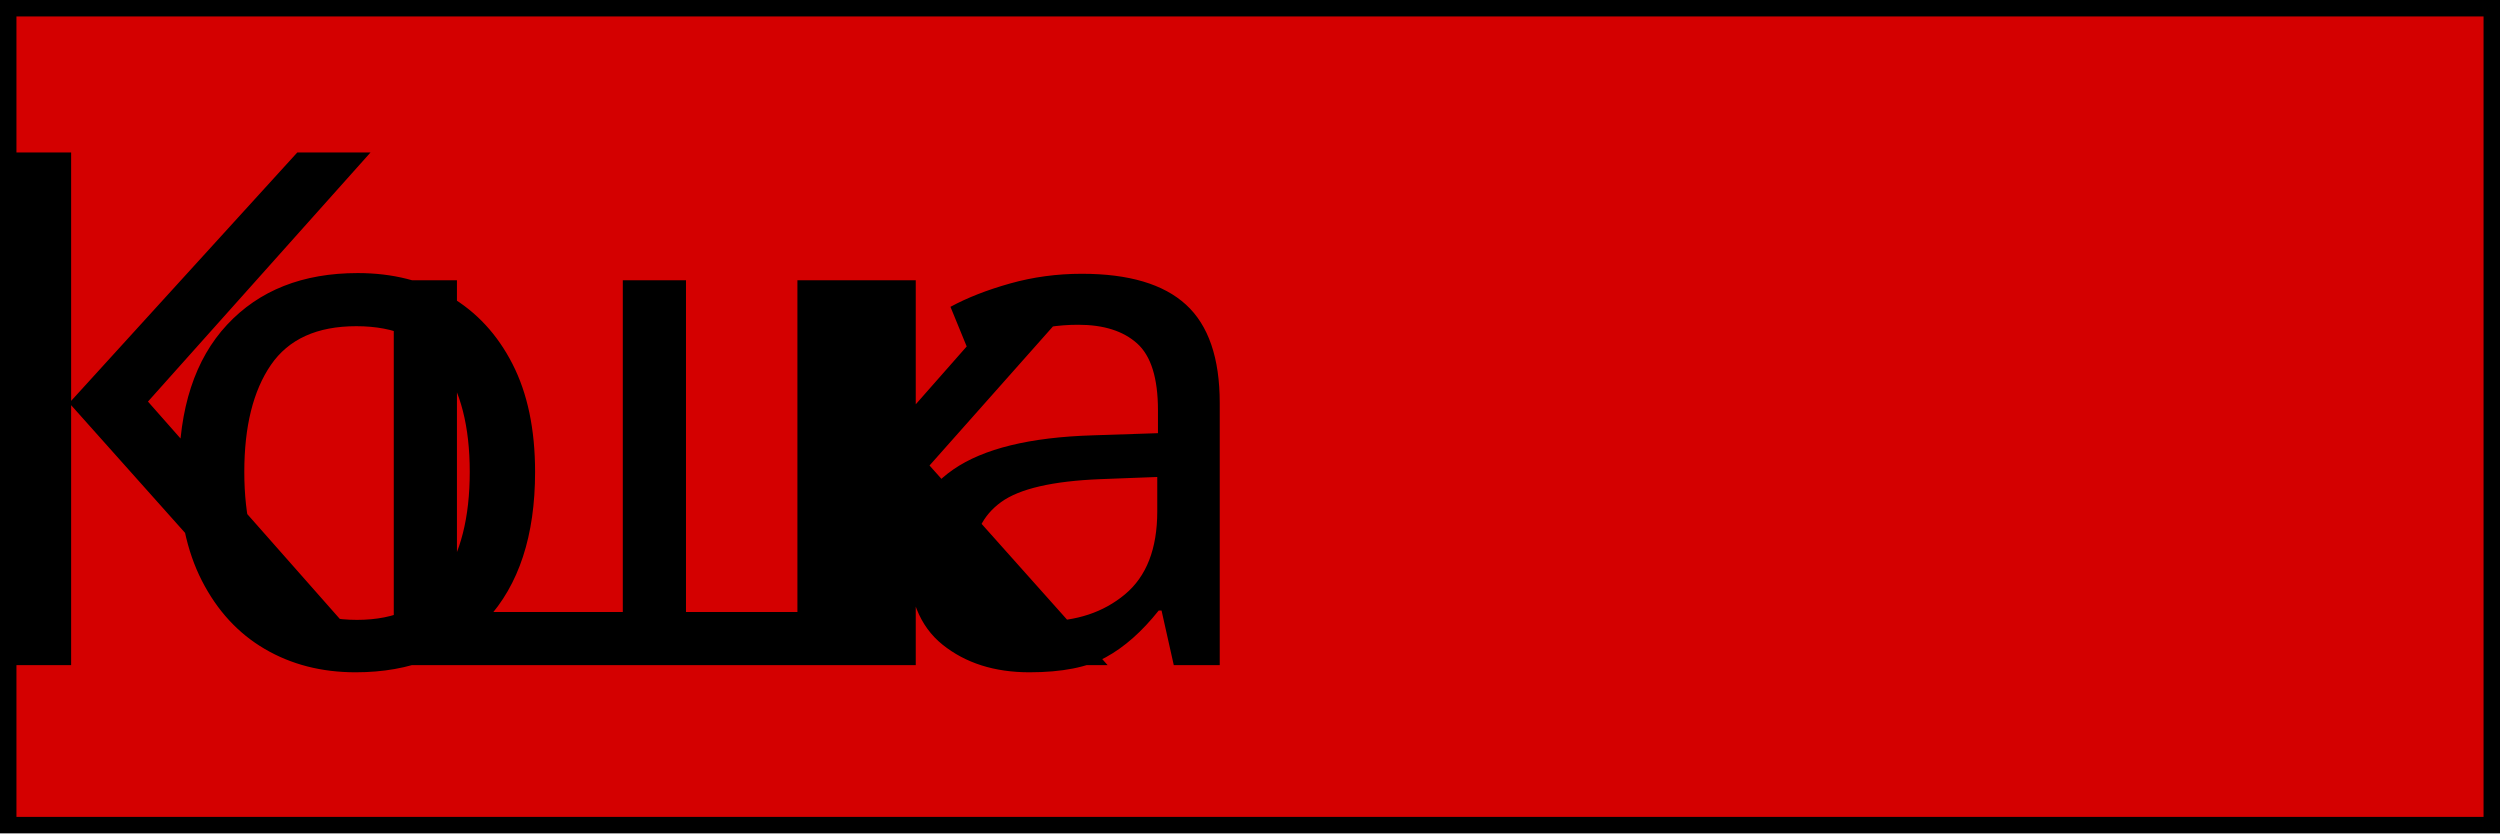
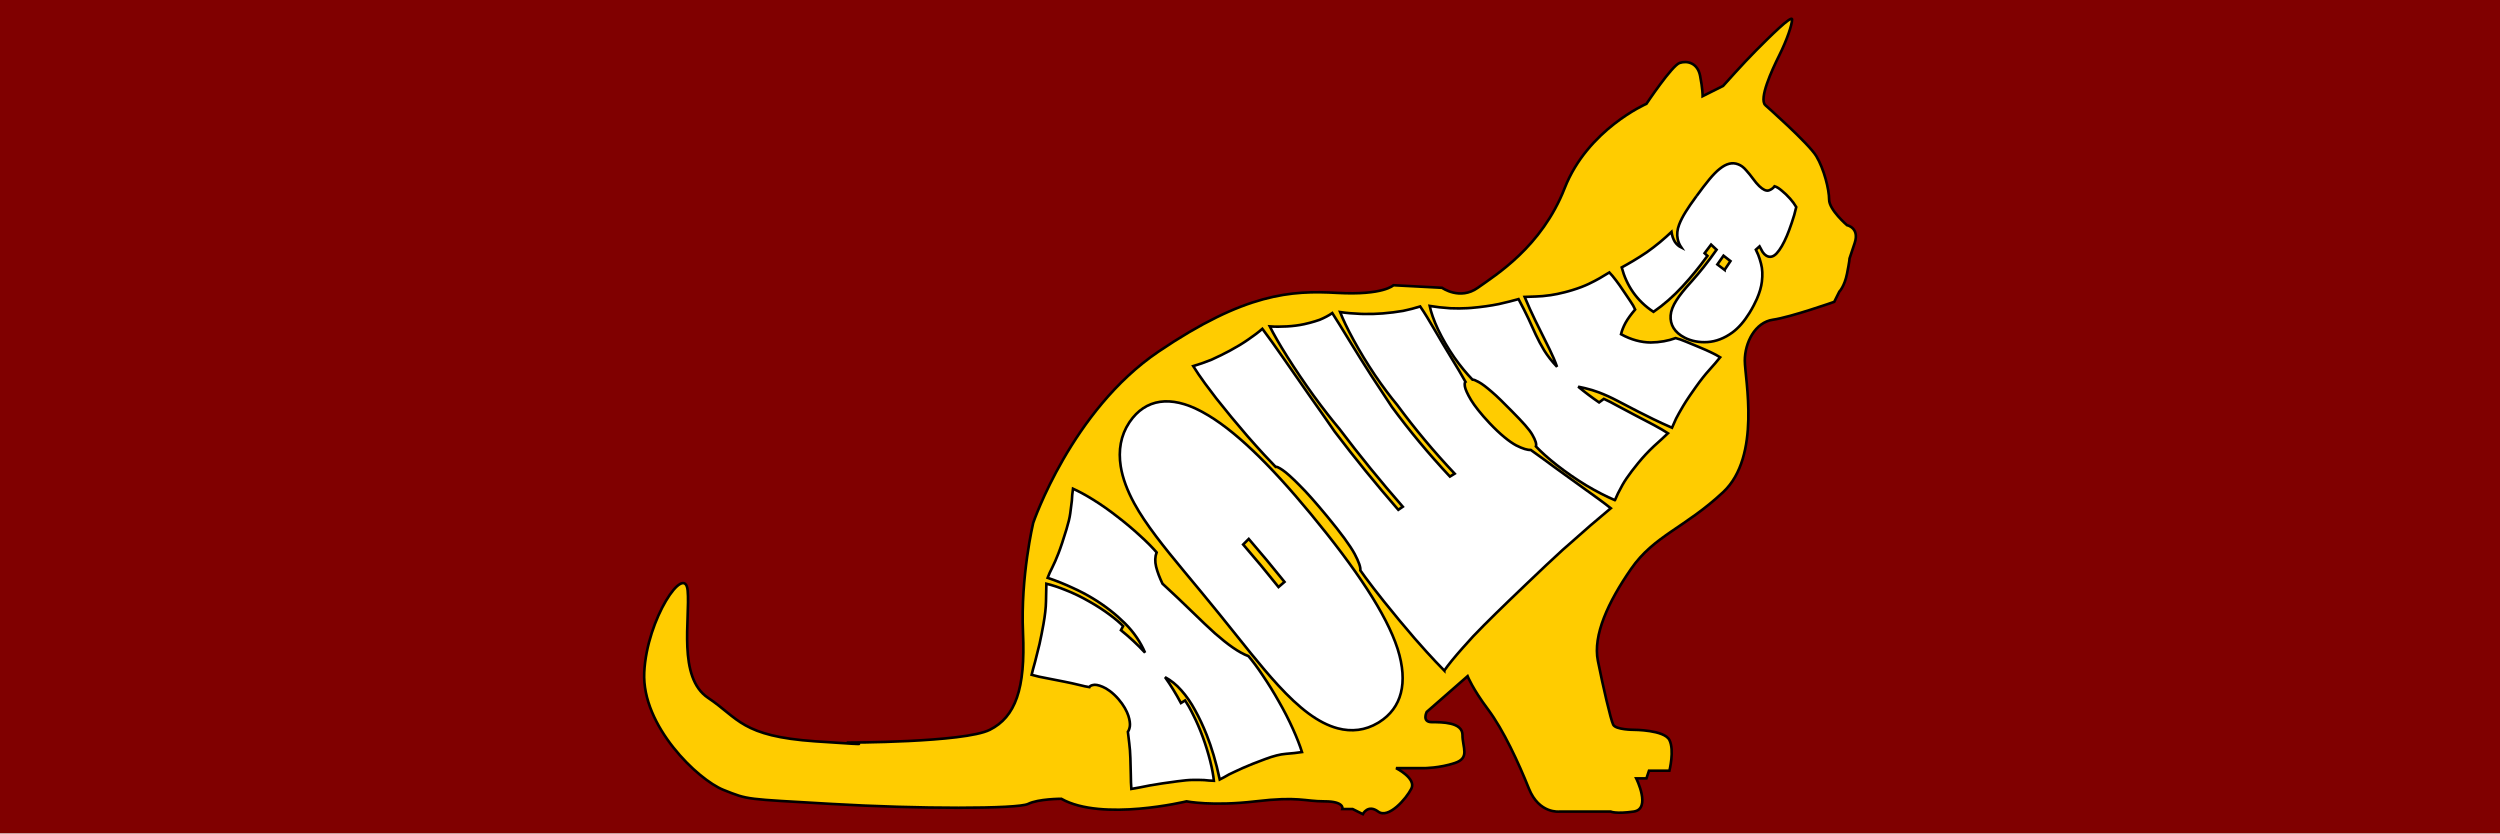
<svg xmlns="http://www.w3.org/2000/svg" width="1500" height="500" viewBox="0 0 1500 500" version="1.1" id="svg5">
-   <defs id="defs2" />
+   <defs id="defs2">
+     </defs>
  <g id="layer1">
-     <rect style="fill:#d40000;stroke:#000000;stroke-width:9.868;stroke-miterlimit:4;stroke-dasharray:none" id="rect155" width="1490.132" height="490.132" x="4.934" y="4.934" />
-     <text xml:space="preserve" style="font-style:normal;font-weight:normal;font-size:40px;line-height:1.25;font-family:sans-serif;letter-spacing:0px;fill:#000000;fill-opacity:1;stroke:none" x="703.299" y="248.687" id="text4617">
-       <tspan x="703.299" y="248.687" id="tspan6703" />
+     <rect style="fill:#800000;stroke:none;stroke-width:14.39;stroke-dasharray:none" id="rect3320" width="1500" height="500" x="0" y="0" />
+     <text xml:space="preserve" style="font-size:126.449px;fill:none;stroke:#000000;stroke-width:0;stroke-dasharray:none" x="360.779" y="172.811" id="text3139">
+       <tspan id="tspan3137" x="360.779" y="172.811" style="font-style:normal;font-variant:normal;font-weight:bold;font-stretch:normal;font-family:'Fredoka One';-inkscape-font-specification:'Fredoka One';text-align:center;text-anchor:middle;fill:#000000;stroke-width:0;stroke-dasharray:none" />
    </text>
-     <text xml:space="preserve" style="font-style:normal;font-weight:normal;font-size:430.816px;line-height:1.25;font-family:sans-serif;letter-spacing:-144.686px;fill:#000000;fill-opacity:1;stroke:none;stroke-width:10.77" x="-37.883" y="399.062" id="text2211">
-       <tspan id="tspan2209" x="-37.883" y="399.062" style="font-style:normal;font-variant:normal;font-weight:normal;font-stretch:normal;font-family:'Rampart One';-inkscape-font-specification:'Rampart One';fill:#000000;stroke:none;stroke-width:10.77" dx="0">Кошка </tspan>
-     </text>
+     <g id="g4419" transform="matrix(1.053579,0,0,1.053579,-40.20566,-13.08611)">
+       <path d="m 1043.447,72.267 c 0,0 24.736,21.828 29.102,29.111 4.366,7.273 7.276,18.908 7.276,24.73 0,5.822 10.186,14.555 10.186,14.555 0,0 7.275,1.451 4.365,10.184 -2.91,8.733 -2.91,8.733 -2.91,8.733 0,0 0,1.451 -1.454,8.728 -1.456,7.275 -4.366,10.185 -4.366,10.185 l -2.91,5.821 c 0,0 -24.736,8.73 -34.922,10.185 -10.186,1.456 -16.006,13.096 -16.006,23.282 0,10.185 9.458,54.566 -12.368,74.937 -21.827,20.372 -39.288,24.737 -52.384,43.655 -13.096,18.917 -21.826,37.834 -18.916,52.38 2.91,14.555 7.276,33.472 8.73,36.384 1.456,2.902 11.641,2.902 11.641,2.902 0,0 17.461,0 20.371,5.822 2.91,5.822 0,17.466 0,17.466 h -11.64 l -1.456,4.362 h -5.82 c 0,0 8.731,17.466 -1.454,18.917 -10.186,1.451 -13.096,0 -13.096,0 h -7.276 -21.826 c 0,0 -11.64,1.451 -17.462,-13.095 -5.82,-14.555 -14.55,-33.472 -23.281,-45.107 -8.73,-11.644 -11.64,-18.917 -11.64,-18.917 l -23.282,20.368 c 0,0 -2.91,5.822 2.91,5.822 5.82,0 17.462,0 17.462,7.273 0,7.282 4.365,13.095 -4.366,16.006 -8.73,2.911 -17.461,2.911 -17.461,2.911 h -16.007 c 0,0 11.641,5.822 8.731,11.644 -2.91,5.822 -13.096,17.457 -18.916,13.095 -5.821,-4.362 -8.73,1.451 -8.73,1.451 l -5.821,-2.902 h -5.82 c 0,0 1.456,-4.371 -10.186,-4.371 -11.64,0 -14.551,-2.911 -39.287,0 -24.736,2.911 -39.287,0 -39.287,0 0,0 -48.018,11.644 -71.3,-1.451 0,0 -13.096,0 -18.916,2.911 -5.82,2.911 -62.569,2.911 -112.042,0 -49.473,-2.911 -46.908,-2.176 -61.459,-7.989 -14.551,-5.822 -46.563,-36.384 -45.108,-66.935 1.455,-30.561 23.281,-62.574 24.736,-46.567 1.456,16.006 -5.82,49.479 11.641,61.113 17.461,11.644 18.916,21.828 61.114,24.739 42.198,2.911 17.806,0.716 17.806,0.716 0,0 66.934,0 81.485,-7.282 14.552,-7.273 20.372,-23.279 18.916,-55.291 -1.455,-32.012 5.82,-62.567 5.82,-62.567 0,0 21.826,-64.023 71.3,-97.491 49.473,-33.467 75.665,-34.922 101.856,-33.467 26.192,1.455 32.012,-4.366 32.012,-4.366 l 27.646,1.455 c 0,0 10.186,7.276 20.372,0 10.186,-7.275 36.377,-23.278 49.473,-56.75 13.096,-33.463 46.563,-48.018 46.563,-48.018 0,0 14.552,-21.819 18.916,-23.279 4.366,-1.451 10.186,0 11.64,7.273 1.456,7.282 1.456,11.644 1.456,11.644 l 11.641,-5.822 c 0,0 11.64,-13.095 18.915,-20.368 7.276,-7.282 20.372,-20.377 20.372,-17.466 0,2.911 -2.91,11.644 -7.276,20.377 -4.366,8.724 -11.64,24.73 -8.003,28.366" style="fill:#ffcc00;fill-opacity:1;fill-rule:nonzero;stroke:#000000;stroke-width:1.5;stroke-dasharray:none" id="path46" />
+       <g aria-label="Кошка" transform="rotate(-38.51184,9.875356,5.07525)" id="text2699" style="font-size:91.723px;font-family:Oi;-inkscape-font-specification:Oi;text-align:center;text-anchor:middle;fill:#ffffff;stroke:#000000;stroke-width:1.5;stroke-dasharray:none">
+         <path d="m 251.813,781.166 c 1.277,-1.925 2.901,-4.042 4.852,-6.575 1.92,-2.493 3.805,-4.957 5.59,-7.419 1.887,-2.511 3.486,-4.884 4.858,-7.145 1.416,-2.243 2.494,-4.078 3.413,-5.528 0.881,-0.261 1.853,-0.845 2.866,-1.788 1.028,-1.01 2.143,-2.771 3.066,-5.259 0.925,-2.531 1.666,-6.302 1.462,-10.944 -0.221,-5.035 -1.454,-8.834 -2.693,-11.044 -1.243,-2.351 -2.564,-3.728 -3.62,-4.175 -1.057,-0.55 -1.88,-0.65 -2.414,-0.364 -1.043,-1.082 -2.223,-2.605 -3.812,-4.661 -1.579,-2.045 -3.357,-4.253 -5.414,-6.669 -2.059,-2.509 -4.232,-5.023 -6.386,-7.515 -2.256,-2.595 -4.196,-4.914 -5.74,-7.119 1.546,-1.211 3.647,-2.789 6.207,-4.615 2.437,-1.871 5.302,-4.075 8.256,-6.325 2.934,-2.382 5.859,-4.856 8.785,-7.444 3.804,-3.365 6.862,-6.394 9.188,-9.226 2.39,-2.89 4.509,-5.437 6.44,-7.748 1.996,2.54 4.257,5.919 6.563,10.082 2.303,4.013 4.416,8.393 6.268,13.101 1.901,4.671 3.361,9.138 4.464,13.327 1.061,4.043 1.632,7.308 1.87,9.58 -0.807,0.354 -1.611,0.71 -2.414,1.066 1.378,6.143 2.306,12.325 2.785,18.544 1.711,-6.207 2.259,-13.088 1.433,-20.194 -0.824,-7.093 -2.577,-14.738 -5.516,-22.621 -1.378,-3.696 -3.101,-7.657 -5.238,-11.811 -2.086,-4.191 -4.578,-8.635 -7.557,-13.264 1.645,-0.992 3.5,-1.957 5.555,-2.865 1.101,-0.496 2.338,-1.115 3.719,-1.852 1.268,-0.677 2.652,-1.45 4.161,-2.319 3.233,-1.871 7.217,-4.505 12.192,-7.925 3.044,-2.092 5.481,-3.979 7.325,-5.751 1.897,-1.805 3.609,-3.469 5.135,-5.006 1.469,-1.692 3.07,-3.364 4.802,-5.003 1.599,3.073 3.356,7.142 5.147,12.166 1.794,5.031 3.385,10.43 4.748,16.158 1.38,5.535 2.472,10.994 3.304,16.326 0.884,5.297 1.35,9.8 1.495,13.38 -2.253,1.33 -4.018,3.446 -5.337,6.268 -1.268,2.809 -2.297,6.061 -3.148,9.754 2.757,17.357 4.073,30.949 5.767,40.733 1.756,9.65 3.818,16.994 6.851,22.075 0.125,3.578 10e-4,8.17 -0.476,13.671 -0.422,5.518 -1.102,11.327 -2.08,17.379 -0.894,5.891 -2.043,11.609 -3.438,17.111 -1.393,5.495 -2.824,10.036 -4.174,13.55 -2.37,-1.37 -4.952,-2.998 -7.733,-4.885 -2.792,-1.894 -6.368,-3.472 -10.789,-4.924 -5.553,-1.824 -9.995,-3.218 -13.491,-4.087 -1.891,-0.465 -3.553,-0.877 -5.069,-1.241 -1.239,-0.297 -2.347,-0.555 -3.336,-0.769 -2.184,-0.307 -4.173,-0.659 -5.952,-1.027 2.359,-4.728 4.301,-9.096 5.904,-13.041 1.654,-4.081 2.976,-7.867 4.028,-11.304 1.659,-5.425 2.843,-10.542 3.645,-15.28 0.882,-4.863 1.157,-9.489 0.913,-13.746 -0.194,-4.26 -1.083,-8.179 -2.586,-11.623 -0.327,5.684 -1.02,11.402 -2.079,17.155 0.924,0.11 1.851,0.216 2.782,0.32 -0.195,2.284 -0.665,5.49 -1.545,9.455 -0.833,3.996 -1.979,8.347 -3.517,12.992 -1.54,4.651 -3.289,9.109 -5.199,13.343 -1.906,4.225 -3.776,7.662 -5.415,10.22 -1.399,-1.185 -2.752,-2.437 -4.058,-3.747 -1.319,-1.161 -2.94,-2.48 -4.88,-4.002 -1.897,-1.502 -4.409,-3.116 -7.604,-5.028 -5.286,-3.163 -9.786,-5.803 -13.606,-7.844 -3.809,-1.9 -7.047,-3.672 -9.522,-5.033 0,0 -2e-5,-10e-6 -2e-5,-10e-6 z" id="path3244" style="fill:#ffffff;stroke:#000000;stroke-width:1.5;stroke-dasharray:none" />
+         <path d="m 385.162,839.203 c -8.329,-1.122 -14.999,-5.261 -19.903,-11.862 -6.86,-9.236 -10.012,-22.717 -11.273,-40.297 -1.085,-14.969 -0.799,-31.998 -0.959,-52.902 -0.172,-22.523 -1.038,-41.094 -0.613,-56.752 0.219,-8.31 0.79,-15.731 1.946,-22.389 1.449,-8.219 3.735,-15.372 7.118,-21.351 4.5,-7.954 10.955,-13.796 19.37,-16.497 0.117,-0.038 0.234,-0.074 0.351,-0.111 15.368,-4.759 27.805,2.706 35.553,20.46 0.144,0.331 0.287,0.666 0.429,1.005 7.806,18.358 11.422,46.581 12.1,83.489 0.759,41.273 -1.878,71.792 -9.06,90.973 -0.059,0.157 -0.118,0.313 -0.177,0.468 -7.202,18.637 -19.005,27.514 -34.042,25.867 -0.278,-0.03 -0.558,-0.065 -0.838,-0.102 z m 3.835,-95.797 c 0.766,-0.032 1.533,-0.064 2.3,-0.094 0.728,-0.028 1.456,-0.056 2.184,-0.083 -0.036,-10.627 -0.265,-21.237 -0.688,-31.828 -0.727,0.079 -1.454,0.159 -2.18,0.241 -0.766,0.087 -1.53,0.176 -2.295,0.268 0.439,10.477 0.666,20.976 0.679,31.496 z" id="path3246" style="fill:#ffffff;stroke:#000000;stroke-width:1.5;stroke-dasharray:none" />
+         <path d="m 433.226,839.411 c -0.482,-4.492 -0.892,-9.42 -1.239,-14.798 -0.203,-3.156 -0.385,-6.464 -0.546,-9.925 -0.374,-9.327 -0.558,-18.529 -0.579,-27.442 -0.016,-6.705 0.072,-12.568 0.262,-17.553 0,0 0,0 0,0 0.063,-1.658 0.138,-3.22 0.223,-4.688 1.26,-1.199 2.365,-4.325 3.311,-9.386 0.944,-5.27 1.279,-13.98 1.063,-26.176 -0.183,-10.363 -0.605,-18.392 -1.299,-24.103 -0.642,-5.914 -1.342,-10.091 -2.108,-12.552 -0.765,-2.457 -1.434,-3.791 -1.998,-4.003 -0.3,-2.945 -0.575,-6.125 -0.825,-9.537 -0.32,-4.367 -0.6,-9.126 -0.838,-14.26 -0.37,-9.328 -0.553,-18.622 -0.508,-27.745 0.045,-3.813 0.136,-7.339 0.276,-10.586 0.197,-4.544 0.491,-8.526 0.887,-11.959 3.116,1.276 6.554,2.446 10.373,3.62 1.958,0.498 3.928,0.959 5.92,1.391 1.886,0.407 3.787,0.787 5.71,1.142 3.959,0.731 7.855,1.229 11.755,1.502 3.906,0.273 7.3,0.39 10.285,0.256 -0.005,0.259 -0.01,0.522 -0.016,0.79 0,0 0,0 0,0 -0.118,5.115 -0.489,11.587 -1.01,19.9 -0.367,5.863 -1.354,20.939 -1.721,26.801 -0.535,9.276 -0.985,17.125 -1.474,23.888 -0.427,19.061 -0.22,38.217 0.621,57.468 1.029,0.07 2.059,0.143 3.089,0.22 -0.885,-19.127 -1.094,-38.145 -0.629,-57.054 -0.167,-6.762 -0.115,-14.837 0.267,-24.028 0.439,-9.195 1.134,-18.075 2.066,-26.571 0.93,-8.482 1.972,-15.146 2.971,-19.872 2.201,2.036 4.753,4.051 7.65,6.1 2.897,2.049 5.705,3.744 8.462,5.102 1.011,0.498 2.023,0.969 3.038,1.415 1.811,0.795 3.629,1.508 5.458,2.144 2.885,0.82 5.537,1.316 7.983,1.474 -0.445,4.757 -1.197,10.484 -2.157,18.304 -0.94,7.653 -1.844,15.483 -2.672,23.603 -0.596,6.29 -1.302,14.793 -1.899,21.083 -0.619,16.97 -0.233,34.16 1.158,51.572 1.05,0.13 2.101,0.261 3.154,0.394 -1.445,-17.207 -1.861,-34.184 -1.248,-50.931 -0.113,-6.038 0.052,-13.219 0.659,-21.333 0.664,-8.111 1.66,-15.885 2.944,-23.272 1.279,-7.358 2.663,-13.11 3.892,-17.095 2.405,2.585 5.247,5.271 8.504,8.074 0.438,0.376 0.876,0.745 1.315,1.11 2.876,2.396 5.758,4.555 8.657,6.503 3.397,2.282 6.74,4.319 10.051,6.133 3.345,1.675 6.387,3.03 9.149,4.065 -0.285,4.395 -0.972,9.484 -1.871,15.666 -0.893,6.138 -1.73,12.24 -2.505,18.41 -0.768,6.082 -1.407,11.157 -2.148,15.557 -0.505,-0.06 -1.177,0.589 -1.985,1.984 -0.747,1.405 -1.463,4.091 -2,8.049 -0.48,3.802 -0.58,9.543 0.052,16.989 0.745,8.782 2.259,15.36 3.958,19.295 1.752,3.834 3.432,6.223 4.892,7.196 1.341,4.521 2.739,9.796 4.576,16.531 1.811,6.641 3.693,13.302 5.645,20.095 1.966,6.842 3.594,12.645 4.773,17.75 -3.961,0.131 -9.083,0.31 -14.914,0.434 -7.903,0.381 -10.26,0.521 -18.163,0.902 -0.997,0.047 -2.014,0.094 -3.05,0.141 -7.74,0.512 -16.757,1.287 -27.297,2.243 -0.064,0.006 -2.166,0.197 -2.23,0.203 -8.358,0.761 -15.758,1.445 -22.743,2.174 -6.782,0.704 -12.859,1.402 -18.356,2.166 -3.234,0.511 -6.235,1.007 -9.012,1.498 -6.659,1.175 -11.987,2.31 -16.009,3.529 0,0 1.1e-4,0 1.1e-4,0 z" id="path3248" style="fill:#ffffff;stroke:#000000;stroke-width:1.5;stroke-dasharray:none" />
+         <path d="m 569.688,823.974 c -2.504,-4.646 -5.076,-10.266 -7.527,-16.75 -2.392,-6.496 -4.349,-12.987 -5.882,-19.407 -1.527,-6.396 -2.373,-11.709 -2.724,-15.796 1.198,-0.759 1.996,-2.922 2.524,-6.41 0.6,-3.555 0.168,-9.203 -0.701,-17.386 -0.739,-6.962 -1.316,-12.181 -2.131,-16.223 -0.746,-3.963 -1.462,-6.877 -2.301,-8.825 -0.777,-1.914 -1.424,-3.058 -1.986,-3.418 -0.458,-4.689 -0.591,-10.187 -0.225,-16.34 0.435,-6.272 1.328,-12.341 2.652,-18.139 1.376,-5.751 3.007,-10.281 4.634,-13.528 2.35,2.595 5.154,5.399 8.393,8.356 2.641,2.282 5.201,4.287 7.675,6.035 0.647,0.457 1.288,0.897 1.923,1.32 4.739,3.155 9.256,5.799 13.56,7.991 4.049,1.958 7.333,3.437 9.855,4.487 0.215,0.09 0.424,0.176 0.628,0.259 -0.875,4.626 -1.652,8.606 -2.509,12.175 -0.827,3.418 -1.606,6.608 -2.403,9.687 2e-5,-7e-5 -0.027,0.104 -0.027,0.104 -0.74,3.119 -1.363,6.439 -1.828,9.965 -0.402,3.441 -0.477,7.421 -0.102,11.887 0.54,-1.493 1.04,-3.116 1.519,-4.874 0.96,-3.523 1.808,-7.475 2.76,-12.044 1.426,-6.604 3.203,-15.734 6.079,-25.725 1.609,1.142 3.305,2.41 5.136,3.809 1.877,1.42 4.272,3.015 7.164,4.693 2.016,1.169 4.458,2.422 7.305,3.69 0.593,0.264 1.205,0.53 1.835,0.796 0.686,0.29 1.395,0.58 2.126,0.87 3.788,1.502 7.036,2.498 9.598,3.088 2.572,0.592 4.846,1.026 6.782,1.331 2.046,0.253 4.167,0.543 6.489,0.861 0.172,1.656 0.191,3.64 0.137,6.006 -0.042,2.29 -0.187,4.656 -0.413,7.146 -0.155,2.505 -0.329,4.844 -0.557,7.093 -0.155,2.182 -0.402,3.975 -0.817,5.427 -3.555,0.694 -6.511,1.495 -8.943,2.494 -2.353,1.003 -4.393,2.162 -6.123,3.509 2.553,6.145 6.213,10.93 10.303,14.217 4.152,3.223 8.45,5.488 12.675,6.893 1.054,1.328 2.102,3.015 3.245,5.105 3e-5,6e-5 0.061,0.105 0.061,0.105 0,0 0,0 0,0 0,0 0,0 0,0 1.194,2.052 2.381,4.216 3.633,6.559 0.801,1.414 1.561,2.812 2.285,4.205 0.45,0.866 0.885,1.729 1.305,2.591 1.099,2.256 1.952,4.159 2.5,5.767 -2.739,0.616 -5.849,1.228 -9.289,1.783 -3.426,0.553 -7.535,1.507 -12.166,2.851 -1.57,0.456 -3.039,0.889 -4.418,1.308 -0.616,0.187 -1.212,0.371 -1.79,0.552 -2.381,0.746 -4.425,1.438 -6.156,2.099 -3.09,1.18 -5.594,2.201 -7.546,3.083 -1.828,0.967 -3.51,1.846 -5.081,2.644 -2.065,-3.87 -3.824,-7.398 -5.328,-10.558 -1.555,-3.258 -2.939,-6.261 -4.164,-8.945 -1.975,-4.325 -3.738,-8.343 -5.302,-11.905 -1.579,-3.596 -3.309,-6.977 -5.239,-10.242 -1.339,-2.265 -2.905,-4.524 -4.701,-6.831 -0.793,-1.018 -1.63,-2.043 -2.511,-3.081 0.985,4.766 2.225,9.571 3.721,14.414 0.632,0.022 1.265,0.043 1.899,0.064 0.497,0.016 0.995,0.032 1.494,0.047 1.116,2.128 2.298,4.817 3.706,8.192 1.425,3.253 2.922,6.722 4.542,10.444 1.688,3.724 3.285,7.298 4.783,10.817 1.445,3.421 2.58,6.25 3.344,8.597 -0.295,0.027 -0.598,0.054 -0.908,0.081 -2.698,0.237 -6.045,0.495 -9.904,0.706 -4.194,0.339 -8.497,0.953 -12.885,1.9 -2.074,0.447 -4.004,0.895 -5.801,1.351 -3.594,0.912 -6.619,1.851 -9.112,2.864 -3.671,1.505 -6.59,2.872 -8.763,4.11 0,0 2e-5,-10e-6 2e-5,-10e-6 z" id="path3250" style="fill:#ffffff;stroke:#000000;stroke-width:1.5;stroke-dasharray:none" />
+         <path d="m 700.652,786.399 c -1.583,0.694 -3.121,1.311 -4.619,1.849 0,0 0,10e-6 0,10e-6 -5.334,1.915 -10.152,2.827 -14.567,2.654 -5.578,-0.244 -10.471,-1.784 -14.405,-4.522 -3.921,-2.729 -6.895,-6.17 -8.651,-10.067 -2.68,-5.945 -1.956,-10.979 1.611,-14.873 3.652,-3.987 10.569,-5.978 20.677,-7.636 0.323,-0.053 0.646,-0.108 0.969,-0.163 3.357,-0.584 6.693,-1.257 10.001,-2.015 4.089,-0.939 8.135,-2.004 12.13,-3.19 -0.234,-1.4 -0.442,-2.808 -0.624,-4.224 -1.967,0.538 -3.947,1.045 -5.938,1.52 0.095,0.737 0.198,1.473 0.309,2.206 -2.071,0.576 -4.146,1.117 -6.222,1.624 -3.328,0.811 -6.66,1.531 -9.989,2.161 -1.954,0.364 -3.9,0.695 -5.835,0.996 -7.282,1.129 -14.599,1.504 -21.826,1.019 -3.522,-10.667 -2.739,-21.193 1.588,-31.068 1.977,0.34 4.476,0.757 7.302,1.143 2.928,0.398 6.015,0.741 9.244,0.99 3.12,0.177 6.187,0.232 9.193,0.178 0.187,-0.003 0.373,-0.007 0.559,-0.012 3.166,-0.074 6.021,-0.255 8.466,-0.463 -1.085,1.887 -1.756,3.727 -1.988,5.521 -0.16,1.783 0.124,3.45 0.855,4.975 0.136,-1.875 0.605,-3.581 1.365,-5.101 1.22,-2.442 3.175,-4.395 5.757,-5.926 4.245,-2.518 9.881,-4.364 17.069,-6.335 -0.022,0.006 0.882,-0.242 0.86,-0.235 0,0 0,0 0,0 8.869,-2.425 15.219,-3.948 19.945,-3.909 4.783,-0.011 7.998,1.399 9.817,4.511 0.899,1.452 1.38,3.256 1.453,5.425 0.132,2.088 0.151,4.181 0.057,6.285 -0.094,2.104 -0.035,3.923 0.166,5.463 0.383,2.934 1.287,4.701 2.629,5.305 1.398,0.524 2.785,0.599 4.158,0.228 0.739,1.069 1.285,2.621 1.666,4.659 0.44,2.003 0.715,4.098 0.839,6.288 0.124,2.189 0.048,4.191 -0.232,6.007 -2.396,1.94 -4.942,3.76 -7.644,5.448 -2.685,1.731 -4.913,3.065 -6.63,4 -4.367,2.379 -7.964,3.769 -10.801,4.218 -2.839,0.45 -4.749,-0.466 -5.547,-2.732 -0.283,-0.802 -0.389,-1.741 -0.307,-2.816 0.145,-1.104 0.346,-2.309 0.611,-3.619 -0.919,0.061 -1.843,0.118 -2.774,0.169 -0.209,1.041 -0.48,2.096 -0.81,3.165 0,0 -1e-5,0 -1e-5,0 -0.504,1.626 -1.143,3.282 -1.908,4.974 -1.203,2.768 -3.202,5.539 -5.987,8.273 -2.067,2.053 -4.854,4.059 -8.393,5.923 -1.117,0.589 -2.316,1.166 -3.596,1.727 0,0 10e-6,3e-5 10e-6,3e-5 z m -0.451,-26.144 c 1.929,-0.585 3.847,-1.194 5.754,-1.827 -0.43,-1.615 -0.822,-3.241 -1.178,-4.88 -1.937,0.601 -3.887,1.176 -5.848,1.723 0.381,1.674 0.805,3.336 1.271,4.985 z" id="path3252" style="fill:#ffffff;stroke:#000000;stroke-width:1.5;stroke-dasharray:none" />
+       </g>
+     </g>
  </g>
</svg>
